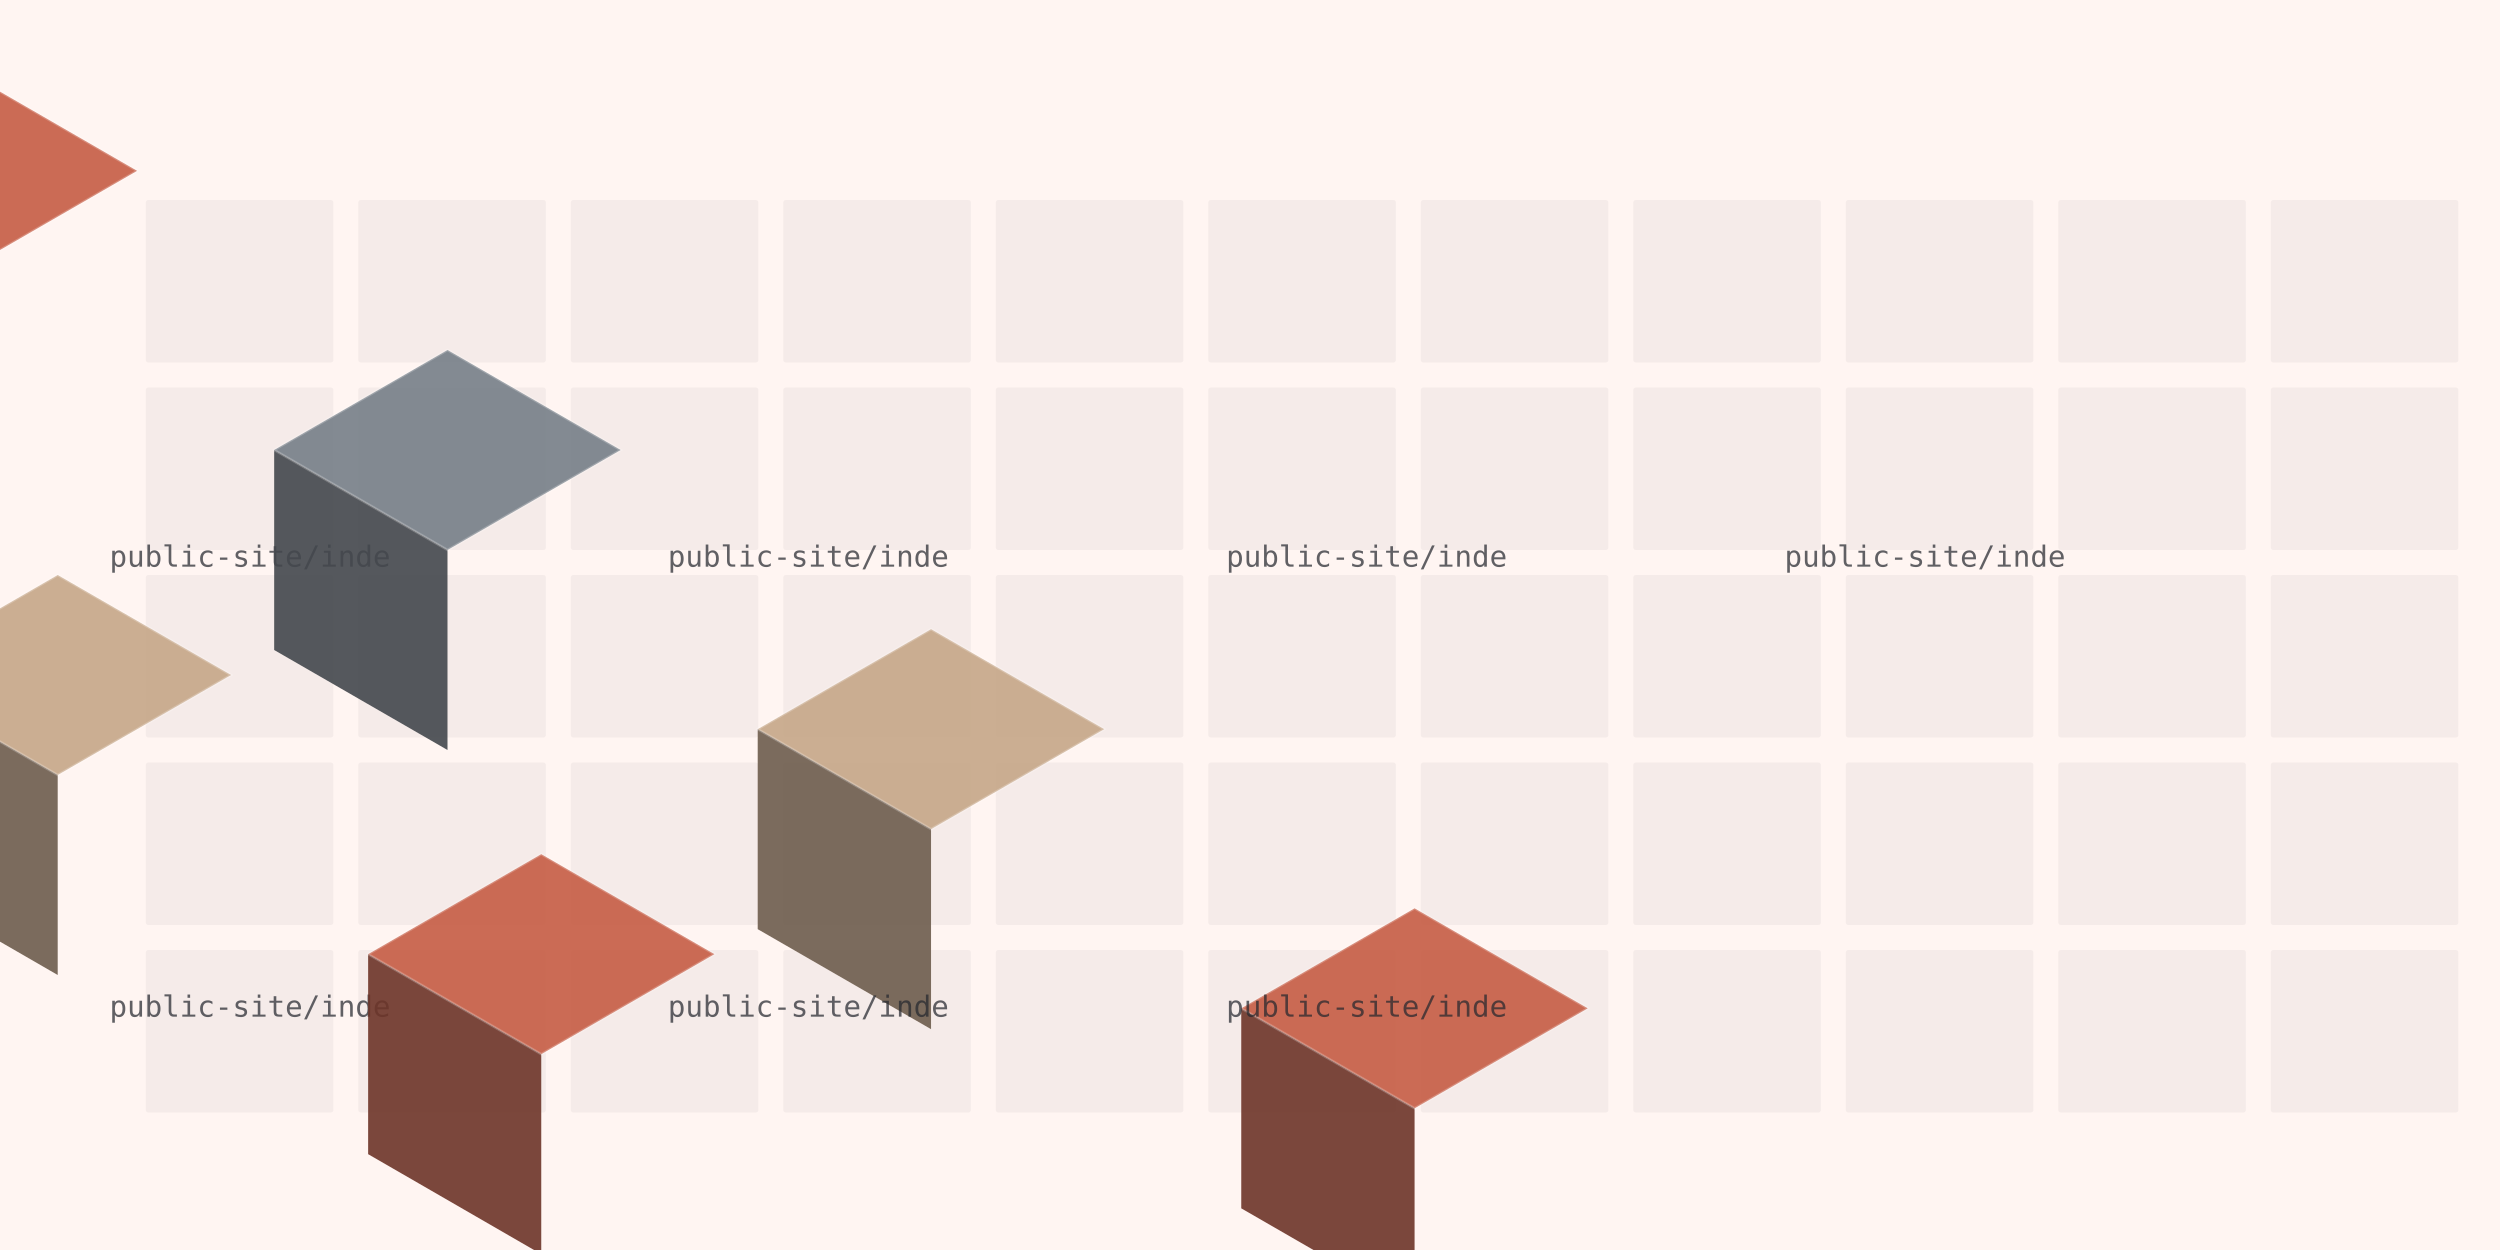
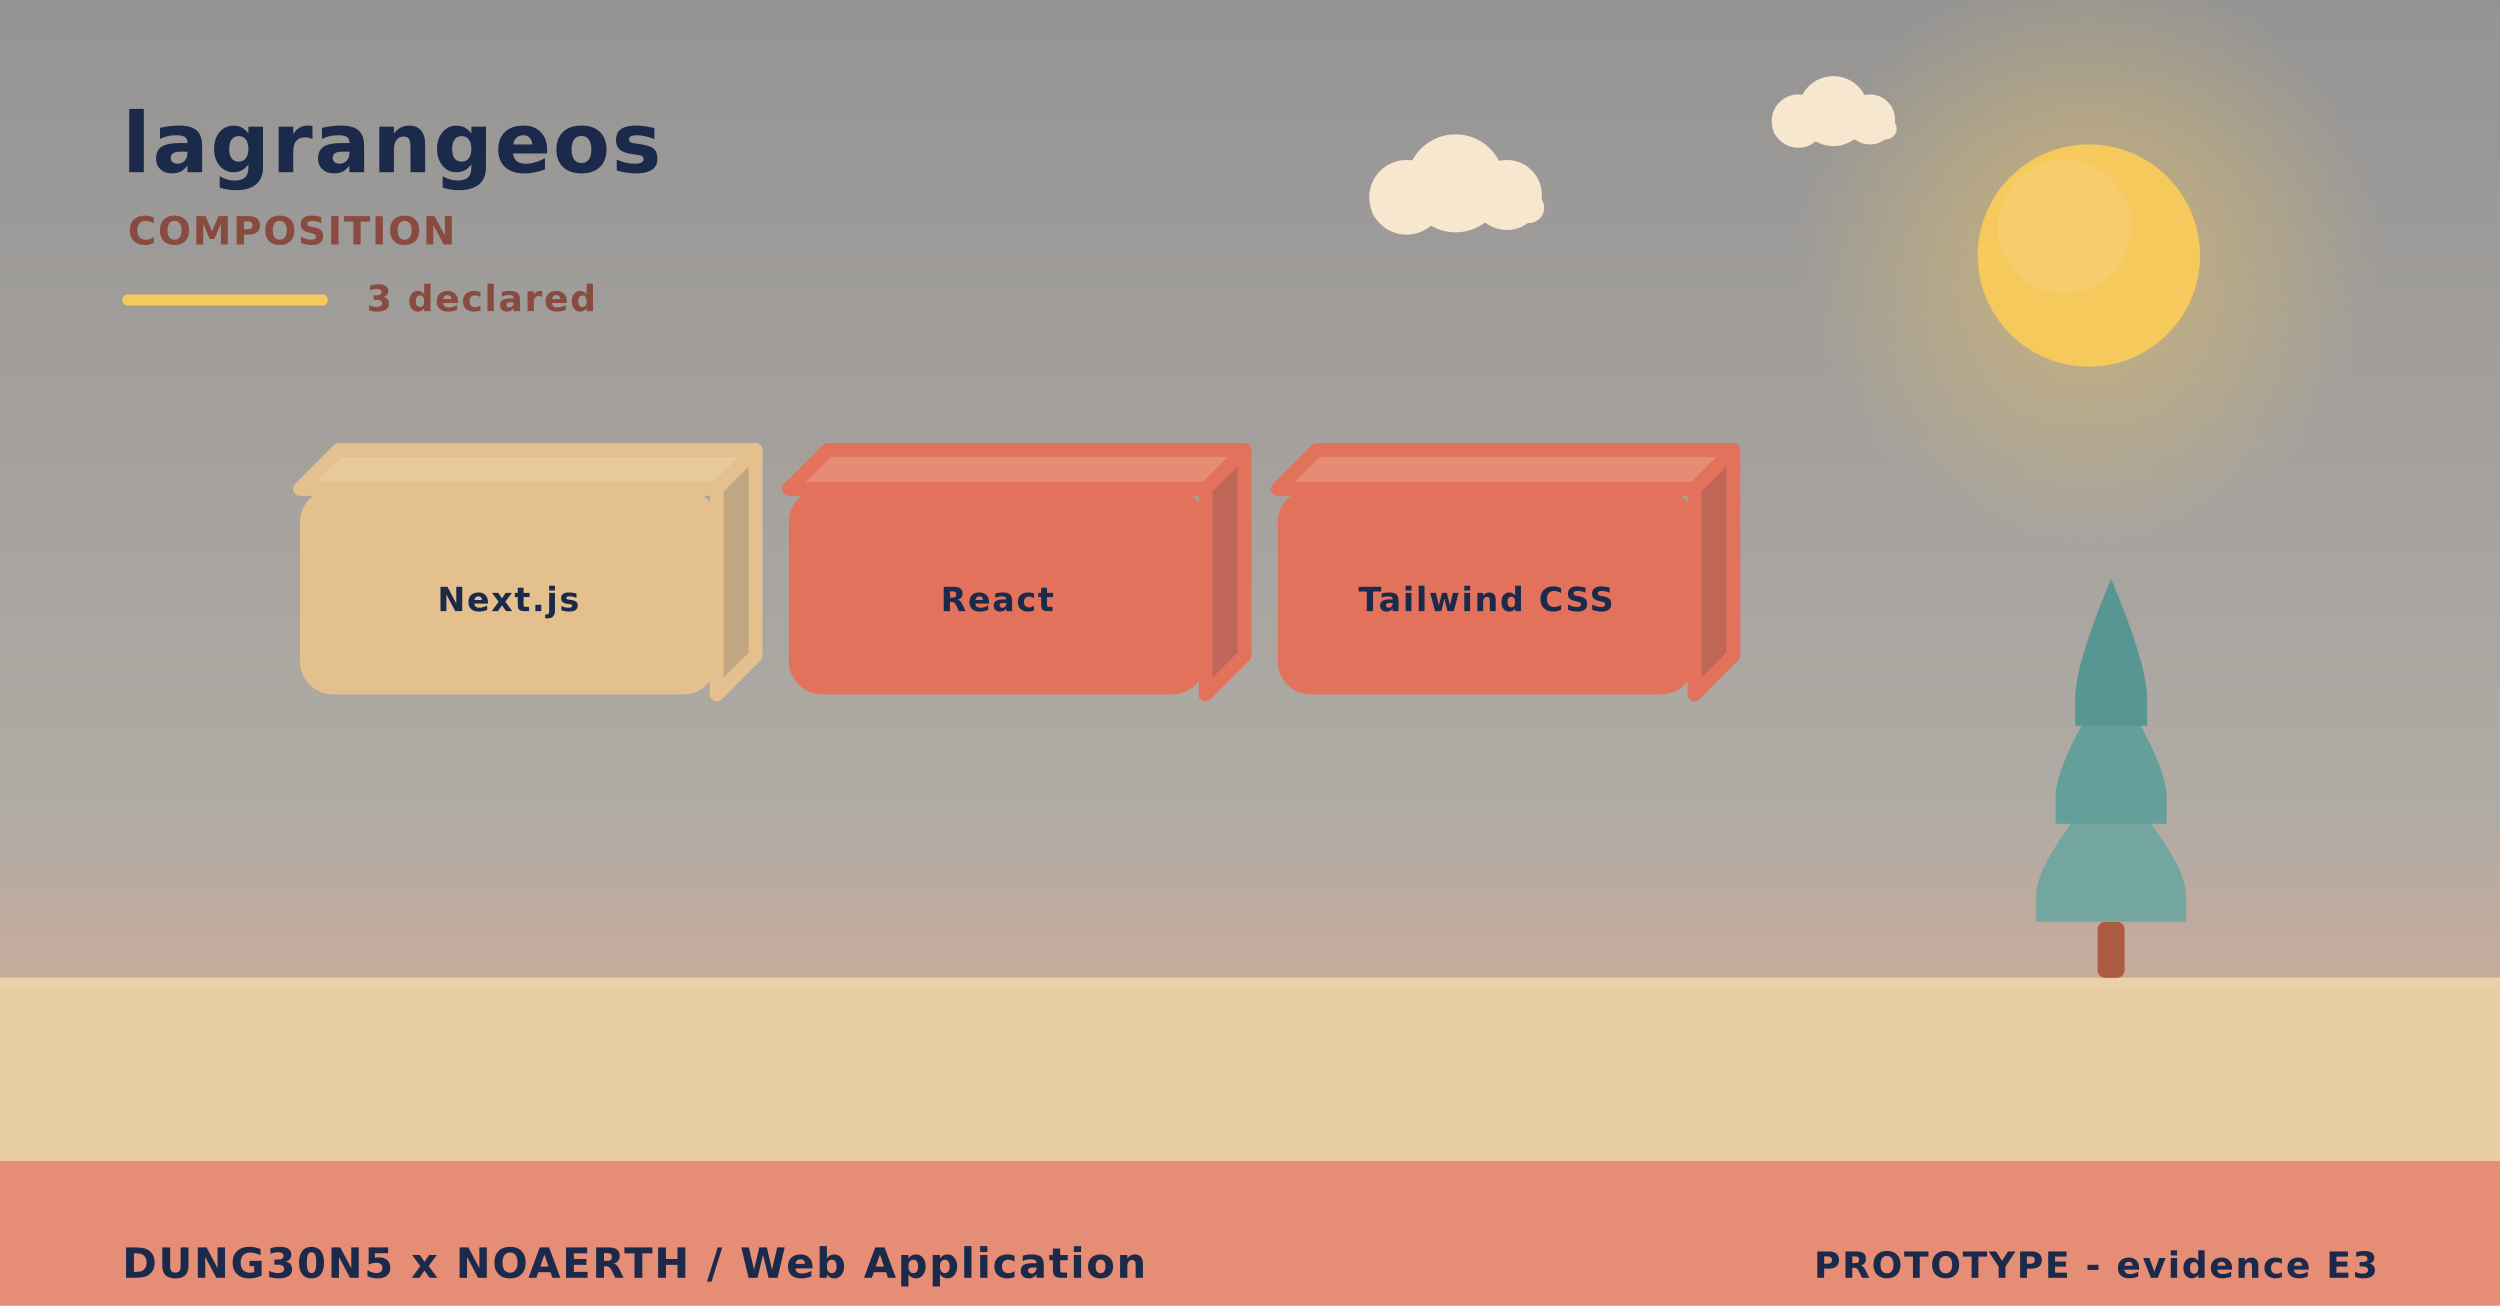
- <svg xmlns="http://www.w3.org/2000/svg" viewBox="0 0 1200 600" width="1200" height="600" role="img" aria-label="lagrangeos component map">
-   <rect width="1200" height="600" fill="#fff5f2" />
-   <defs>
-     <linearGradient id="gc" x1="0" y1="0" x2="1" y2="1">
-       <stop offset="0%" stop-color="#c75f48" />
-       <stop offset="100%" stop-color="#78818a" />
-     </linearGradient>
-   </defs>
-   <rect x="70.00" y="96.00" width="90.00" height="78.00" rx="1.20" fill="#25282e" opacity="0.05" />
-   <rect x="172.00" y="96.00" width="90.00" height="78.00" rx="1.20" fill="#25282e" opacity="0.05" />
-   <rect x="274.00" y="96.00" width="90.00" height="78.00" rx="1.20" fill="#25282e" opacity="0.05" />
-   <rect x="376.00" y="96.00" width="90.00" height="78.00" rx="1.20" fill="#25282e" opacity="0.05" />
-   <rect x="478.00" y="96.00" width="90.00" height="78.00" rx="1.20" fill="#25282e" opacity="0.05" />
-   <rect x="580.00" y="96.00" width="90.00" height="78.00" rx="1.20" fill="#25282e" opacity="0.05" />
-   <rect x="682.00" y="96.00" width="90.00" height="78.00" rx="1.20" fill="#25282e" opacity="0.05" />
-   <rect x="784.00" y="96.00" width="90.00" height="78.00" rx="1.20" fill="#25282e" opacity="0.05" />
-   <rect x="886.00" y="96.00" width="90.00" height="78.00" rx="1.20" fill="#25282e" opacity="0.05" />
-   <rect x="988.00" y="96.00" width="90.00" height="78.00" rx="1.20" fill="#25282e" opacity="0.05" />
-   <rect x="1090.00" y="96.00" width="90.00" height="78.00" rx="1.20" fill="#25282e" opacity="0.05" />
-   <rect x="70.00" y="186.00" width="90.00" height="78.00" rx="1.20" fill="#25282e" opacity="0.05" />
-   <rect x="172.00" y="186.00" width="90.00" height="78.00" rx="1.20" fill="#25282e" opacity="0.05" />
-   <rect x="274.00" y="186.00" width="90.00" height="78.00" rx="1.20" fill="#25282e" opacity="0.05" />
-   <rect x="376.00" y="186.00" width="90.00" height="78.00" rx="1.20" fill="#25282e" opacity="0.05" />
-   <rect x="478.00" y="186.00" width="90.00" height="78.00" rx="1.20" fill="#25282e" opacity="0.05" />
-   <rect x="580.00" y="186.00" width="90.00" height="78.00" rx="1.20" fill="#25282e" opacity="0.05" />
-   <rect x="682.00" y="186.00" width="90.00" height="78.00" rx="1.20" fill="#25282e" opacity="0.05" />
-   <rect x="784.00" y="186.00" width="90.00" height="78.00" rx="1.20" fill="#25282e" opacity="0.05" />
-   <rect x="886.00" y="186.00" width="90.00" height="78.00" rx="1.20" fill="#25282e" opacity="0.05" />
-   <rect x="988.00" y="186.00" width="90.00" height="78.00" rx="1.20" fill="#25282e" opacity="0.05" />
-   <rect x="1090.00" y="186.00" width="90.00" height="78.00" rx="1.20" fill="#25282e" opacity="0.05" />
-   <rect x="70.00" y="276.00" width="90.00" height="78.00" rx="1.20" fill="#25282e" opacity="0.05" />
-   <rect x="172.00" y="276.00" width="90.00" height="78.00" rx="1.20" fill="#25282e" opacity="0.05" />
-   <rect x="274.00" y="276.00" width="90.00" height="78.00" rx="1.20" fill="#25282e" opacity="0.05" />
-   <rect x="376.00" y="276.00" width="90.00" height="78.00" rx="1.20" fill="#25282e" opacity="0.05" />
-   <rect x="478.00" y="276.00" width="90.00" height="78.00" rx="1.20" fill="#25282e" opacity="0.05" />
-   <rect x="580.00" y="276.00" width="90.00" height="78.00" rx="1.20" fill="#25282e" opacity="0.05" />
-   <rect x="682.00" y="276.00" width="90.00" height="78.00" rx="1.20" fill="#25282e" opacity="0.05" />
-   <rect x="784.00" y="276.00" width="90.00" height="78.00" rx="1.20" fill="#25282e" opacity="0.05" />
-   <rect x="886.00" y="276.00" width="90.00" height="78.00" rx="1.20" fill="#25282e" opacity="0.05" />
-   <rect x="988.00" y="276.00" width="90.00" height="78.00" rx="1.20" fill="#25282e" opacity="0.05" />
-   <rect x="1090.00" y="276.00" width="90.00" height="78.00" rx="1.20" fill="#25282e" opacity="0.05" />
-   <rect x="70.00" y="366.00" width="90.00" height="78.00" rx="1.20" fill="#25282e" opacity="0.05" />
-   <rect x="172.00" y="366.00" width="90.00" height="78.00" rx="1.20" fill="#25282e" opacity="0.05" />
-   <rect x="274.00" y="366.00" width="90.00" height="78.00" rx="1.20" fill="#25282e" opacity="0.05" />
-   <rect x="376.00" y="366.00" width="90.00" height="78.00" rx="1.20" fill="#25282e" opacity="0.05" />
-   <rect x="478.00" y="366.00" width="90.00" height="78.00" rx="1.20" fill="#25282e" opacity="0.05" />
-   <rect x="580.00" y="366.00" width="90.00" height="78.00" rx="1.20" fill="#25282e" opacity="0.05" />
-   <rect x="682.00" y="366.00" width="90.00" height="78.00" rx="1.20" fill="#25282e" opacity="0.05" />
-   <rect x="784.00" y="366.00" width="90.00" height="78.00" rx="1.20" fill="#25282e" opacity="0.05" />
-   <rect x="886.00" y="366.00" width="90.00" height="78.00" rx="1.20" fill="#25282e" opacity="0.05" />
-   <rect x="988.00" y="366.00" width="90.00" height="78.00" rx="1.20" fill="#25282e" opacity="0.05" />
-   <rect x="1090.00" y="366.00" width="90.00" height="78.00" rx="1.20" fill="#25282e" opacity="0.05" />
-   <rect x="70.00" y="456.00" width="90.00" height="78.00" rx="1.20" fill="#25282e" opacity="0.05" />
-   <rect x="172.00" y="456.00" width="90.00" height="78.00" rx="1.20" fill="#25282e" opacity="0.05" />
-   <rect x="274.00" y="456.00" width="90.00" height="78.00" rx="1.20" fill="#25282e" opacity="0.05" />
-   <rect x="376.00" y="456.00" width="90.00" height="78.00" rx="1.20" fill="#25282e" opacity="0.05" />
-   <rect x="478.00" y="456.00" width="90.00" height="78.00" rx="1.20" fill="#25282e" opacity="0.05" />
-   <rect x="580.00" y="456.00" width="90.00" height="78.00" rx="1.20" fill="#25282e" opacity="0.05" />
-   <rect x="682.00" y="456.00" width="90.00" height="78.00" rx="1.20" fill="#25282e" opacity="0.05" />
-   <rect x="784.00" y="456.00" width="90.00" height="78.00" rx="1.20" fill="#25282e" opacity="0.05" />
-   <rect x="886.00" y="456.00" width="90.00" height="78.00" rx="1.20" fill="#25282e" opacity="0.05" />
-   <rect x="988.00" y="456.00" width="90.00" height="78.00" rx="1.20" fill="#25282e" opacity="0.05" />
-   <rect x="1090.00" y="456.00" width="90.00" height="78.00" rx="1.20" fill="#25282e" opacity="0.05" />
-   <g transform="rotate(0 120 140)">
-     <polygon points="-17.3,34.0 65.8,82.0 -17.3,130.0 -100.5,82.0" fill="#c75f48" opacity="0.92" />
-     <polygon points="-100.5,82.0 -17.3,130.0 -17.3,226.0 -100.5,178.0" fill="#6d3428" opacity="0.9" />
-     <polygon points="-17.3,34.0 65.8,82.0 -17.3,130.0 -100.5,82.0" fill="none" stroke="rgba(255,255,255,0.220)" stroke-width="1.2" />
-     <animateTransform attributeName="transform" type="rotate" values="-32.0 0.00 0.00 0.0 0.00 0.00" dur="5.4s" begin="0.0s" repeatCount="indefinite" />
+ <svg xmlns="http://www.w3.org/2000/svg" width="900" height="470" viewBox="0 0 900 470" role="img" aria-label="lagrangeos - how it is composed">
+   <linearGradient id="skyc" x1="0" y1="0" x2="0" y2="1">
+     <stop offset="0" stop-color="#959494" />
+     <stop offset="0.62" stop-color="#b0aba4" />
+     <stop offset="1" stop-color="#f3ad8a" />
+   </linearGradient>
+   <rect width="900" height="470" fill="url(#skyc)" />
+   <radialGradient id="sunc">
+     <stop offset="0.35" stop-color="#f5c95c" stop-opacity="0.34" />
+     <stop offset="1" stop-color="#f5c95c" stop-opacity="0" />
+   </radialGradient>
+   <circle cx="752" cy="92" r="104" fill="url(#sunc)" />
+   <circle cx="752" cy="92" r="40" fill="#f5c95c" />
+   <circle cx="743.2" cy="81.6" r="24" fill="#f5d27e" opacity="0.5" />
+   <g>
+     <circle cx="524" cy="66" r="17.64" fill="#f6e7ce" />
+     <circle cx="506.36" cy="71.04" r="13.44" fill="#f6e7ce" />
+     <circle cx="542.48" cy="70.2" r="12.6" fill="#f6e7ce" />
+     <rect x="493.76" y="69.36" width="62.16" height="10.92" rx="5.46" fill="#f6e7ce" />
+     <animateTransform attributeName="transform" type="translate" values="0 0;24 0;0 0" dur="36s" begin="0s" repeatCount="indefinite" />
  </g>
-   <text x="120" y="272" font-family="ui-monospace,Menlo,monospace" font-size="14" fill="rgba(37,40,46,0.720)" text-anchor="middle">public-site/inde</text>
-   <g transform="rotate(0 388 140)">
-     <polygon points="214.8,168.0 297.9,216.0 214.8,264.0 131.6,216.0" fill="#78818a" opacity="0.92" />
-     <polygon points="131.6,216.0 214.8,264.0 214.8,360.0 131.6,312.0" fill="#42474c" opacity="0.9" />
-     <polygon points="214.8,168.0 297.9,216.0 214.8,264.0 131.6,216.0" fill="none" stroke="rgba(255,255,255,0.220)" stroke-width="1.2" />
-     <animateTransform attributeName="transform" type="rotate" values="-32.0 0.00 0.00 0.0 0.00 0.00" dur="5.4s" begin="0.4s" repeatCount="indefinite" />
+   <g>
+     <circle cx="660" cy="40" r="12.6" fill="#f6e7ce" />
+     <circle cx="647.4" cy="43.6" r="9.6" fill="#f6e7ce" />
+     <circle cx="673.2" cy="43" r="9" fill="#f6e7ce" />
+     <rect x="638.4" y="42.4" width="44.4" height="7.8" rx="3.9" fill="#f6e7ce" />
+     <animateTransform attributeName="transform" type="translate" values="0 0;-18 0;0 0" dur="46s" begin="3s" repeatCount="indefinite" />
  </g>
-   <text x="388" y="272" font-family="ui-monospace,Menlo,monospace" font-size="14" fill="rgba(37,40,46,0.720)" text-anchor="middle">public-site/inde</text>
-   <g transform="rotate(0 656 140)">
-     <polygon points="446.9,302.0 530.0,350.0 446.9,398.0 363.7,350.0" fill="#c7a88a" opacity="0.92" />
-     <polygon points="363.7,350.0 446.9,398.0 446.9,494.0 363.7,446.0" fill="#6d5c4c" opacity="0.9" />
-     <polygon points="446.9,302.0 530.0,350.0 446.9,398.0 363.7,350.0" fill="none" stroke="rgba(255,255,255,0.220)" stroke-width="1.2" />
-     <animateTransform attributeName="transform" type="rotate" values="-32.0 0.00 0.00 0.0 0.00 0.00" dur="5.4s" begin="0.8s" repeatCount="indefinite" />
+   <rect x="0" y="352" width="900" height="118" fill="#e9cda3" />
+   <rect x="0" y="352" width="900" height="3" fill="#ebd1a9" />
+   <text x="44" y="62" font-family="Verdana,DejaVu Sans,sans-serif" font-size="30" font-weight="700" letter-spacing="0.6" fill="#1b2a4a" text-anchor="start">lagrangeos</text>
+   <text x="46" y="88" font-family="Verdana,DejaVu Sans,sans-serif" font-size="14" font-weight="700" letter-spacing="0.6" fill="#894b3f" text-anchor="start">COMPOSITION</text>
+   <rect x="44" y="106" width="74" height="4" rx="2" fill="#f5c95c" />
+   <text x="132" y="112" font-family="Verdana,DejaVu Sans,sans-serif" font-size="13" font-weight="700" letter-spacing="0.6" fill="#894b3f" text-anchor="start">3 declared</text>
+   <g>
+     <path d="M108,176 L258,176 L272,162 L122,162 Z" fill="#e7c99b" stroke="#e3c08d" stroke-width="5" stroke-linejoin="round" />
+     <path d="M258,176 L272,162 L272,236 L258,250 Z" fill="#c1a682" stroke="#e3c08d" stroke-width="5" stroke-linejoin="round" />
+     <rect x="108" y="176" width="150" height="74" rx="12" fill="#e3c08d" />
+     <animateTransform attributeName="transform" type="translate" values="0 10;0 0" dur="0.75s" begin="0s" fill="freeze" />
  </g>
-   <text x="656" y="272" font-family="ui-monospace,Menlo,monospace" font-size="14" fill="rgba(37,40,46,0.720)" text-anchor="middle">public-site/inde</text>
-   <g transform="rotate(0 924 140)">
-     <polygon points="679.0,436.0 762.1,484.0 679.0,532.0 595.8,484.0" fill="#c75f48" opacity="0.92" />
-     <polygon points="595.8,484.0 679.0,532.0 679.0,628.0 595.8,580.0" fill="#6d3428" opacity="0.9" />
-     <polygon points="679.0,436.0 762.1,484.0 679.0,532.0 595.8,484.0" fill="none" stroke="rgba(255,255,255,0.220)" stroke-width="1.2" />
-     <animateTransform attributeName="transform" type="rotate" values="-32.0 0.00 0.00 0.0 0.00 0.00" dur="5.4s" begin="1.2s" repeatCount="indefinite" />
+   <text x="183" y="220" font-family="Verdana,DejaVu Sans,sans-serif" font-size="12" font-weight="700" letter-spacing="0.6" fill="#1b2a4a" text-anchor="middle">Next.js</text>
+   <g>
+     <path d="M284,176 L434,176 L448,162 L298,162 Z" fill="#e68c74" stroke="#e2725b" stroke-width="5" stroke-linejoin="round" />
+     <path d="M434,176 L448,162 L448,236 L434,250 Z" fill="#c06658" stroke="#e2725b" stroke-width="5" stroke-linejoin="round" />
+     <rect x="284" y="176" width="150" height="74" rx="12" fill="#e2725b" />
+     <animateTransform attributeName="transform" type="translate" values="0 10;0 0" dur="0.75s" begin="0.16s" fill="freeze" />
  </g>
-   <text x="924" y="272" font-family="ui-monospace,Menlo,monospace" font-size="14" fill="rgba(37,40,46,0.720)" text-anchor="middle">public-site/inde</text>
-   <g transform="rotate(0 120 356)">
-     <polygon points="-204.4,142.0 -121.2,190.0 -204.4,238.0 -287.5,190.0" fill="#78818a" opacity="0.92" />
-     <polygon points="-287.5,190.0 -204.4,238.0 -204.4,334.0 -287.5,286.0" fill="#42474c" opacity="0.9" />
-     <polygon points="-204.4,142.0 -121.2,190.0 -204.4,238.0 -287.5,190.0" fill="none" stroke="rgba(255,255,255,0.220)" stroke-width="1.2" />
-     <animateTransform attributeName="transform" type="rotate" values="-32.0 0.00 0.00 0.0 0.00 0.00" dur="5.4s" begin="1.6s" repeatCount="indefinite" />
+   <text x="359" y="220" font-family="Verdana,DejaVu Sans,sans-serif" font-size="12" font-weight="700" letter-spacing="0.6" fill="#1b2a4a" text-anchor="middle">React</text>
+   <g>
+     <path d="M460,176 L610,176 L624,162 L474,162 Z" fill="#e68c74" stroke="#e2725b" stroke-width="5" stroke-linejoin="round" />
+     <path d="M610,176 L624,162 L624,236 L610,250 Z" fill="#c06658" stroke="#e2725b" stroke-width="5" stroke-linejoin="round" />
+     <rect x="460" y="176" width="150" height="74" rx="12" fill="#e2725b" />
+     <animateTransform attributeName="transform" type="translate" values="0 10;0 0" dur="0.75s" begin="0.32s" fill="freeze" />
  </g>
-   <text x="120" y="488" font-family="ui-monospace,Menlo,monospace" font-size="14" fill="rgba(37,40,46,0.720)" text-anchor="middle">public-site/inde</text>
-   <g transform="rotate(0 388 356)">
-     <polygon points="27.7,276.0 110.9,324.0 27.7,372.0 -55.4,324.0" fill="#c7a88a" opacity="0.92" />
-     <polygon points="-55.4,324.0 27.7,372.0 27.7,468.0 -55.4,420.0" fill="#6d5c4c" opacity="0.9" />
-     <polygon points="27.7,276.0 110.9,324.0 27.7,372.0 -55.4,324.0" fill="none" stroke="rgba(255,255,255,0.220)" stroke-width="1.2" />
-     <animateTransform attributeName="transform" type="rotate" values="-32.0 0.00 0.00 0.0 0.00 0.00" dur="5.4s" begin="2.0s" repeatCount="indefinite" />
-   </g>
-   <text x="388" y="488" font-family="ui-monospace,Menlo,monospace" font-size="14" fill="rgba(37,40,46,0.720)" text-anchor="middle">public-site/inde</text>
-   <g transform="rotate(0 656 356)">
-     <polygon points="259.8,410.0 342.9,458.0 259.8,506.0 176.7,458.0" fill="#c75f48" opacity="0.92" />
-     <polygon points="176.7,458.0 259.8,506.0 259.8,602.0 176.7,554.0" fill="#6d3428" opacity="0.9" />
-     <polygon points="259.8,410.0 342.9,458.0 259.8,506.0 176.7,458.0" fill="none" stroke="rgba(255,255,255,0.220)" stroke-width="1.2" />
-     <animateTransform attributeName="transform" type="rotate" values="-32.0 0.00 0.00 0.0 0.00 0.00" dur="5.4s" begin="2.4s" repeatCount="indefinite" />
-   </g>
-   <text x="656" y="488" font-family="ui-monospace,Menlo,monospace" font-size="14" fill="rgba(37,40,46,0.720)" text-anchor="middle">public-site/inde</text>
+   <text x="535" y="220" font-family="Verdana,DejaVu Sans,sans-serif" font-size="12" font-weight="700" letter-spacing="0.6" fill="#1b2a4a" text-anchor="middle">Tailwind CSS</text>
+   <rect x="755.14" y="331.84" width="9.72" height="20.16" rx="2.7" fill="#ac5b43" />
+   <path d="M760,278.92 Q733,309.61 733,322.31 Q733,331.84 733,331.84 L787,331.84 Q787,331.84 787,322.31 Q787,309.61 760,278.92 Z" fill="#74a6a0" />
+   <path d="M760,243.64 Q740.02,274.33 740.02,287.03 Q740.02,296.56 740.02,296.56 L779.98,296.56 Q779.98,296.56 779.98,287.03 Q779.98,274.33 760,243.64 Z" fill="#649f9a" />
+   <path d="M760,208.36 Q747.04,239.05 747.04,251.75 Q747.04,261.28 747.04,261.28 L772.96,261.28 Q772.96,261.28 772.96,251.75 Q772.96,239.05 760,208.36 Z" fill="#589694" />
+   <rect x="0" y="418" width="900" height="52" rx="0" fill="#e68972" opacity="0.94" />
+   <text x="44" y="460" font-family="Verdana,DejaVu Sans,sans-serif" font-size="15" font-weight="700" letter-spacing="0.6" fill="#1b2a4a" text-anchor="start">DUNG30N5 x NOAERTH  /  Web Application</text>
+   <text x="856" y="460" font-family="Verdana,DejaVu Sans,sans-serif" font-size="13" font-weight="700" letter-spacing="0.6" fill="#1b2a4a" text-anchor="end">PROTOTYPE  -  evidence E3</text>
</svg>
